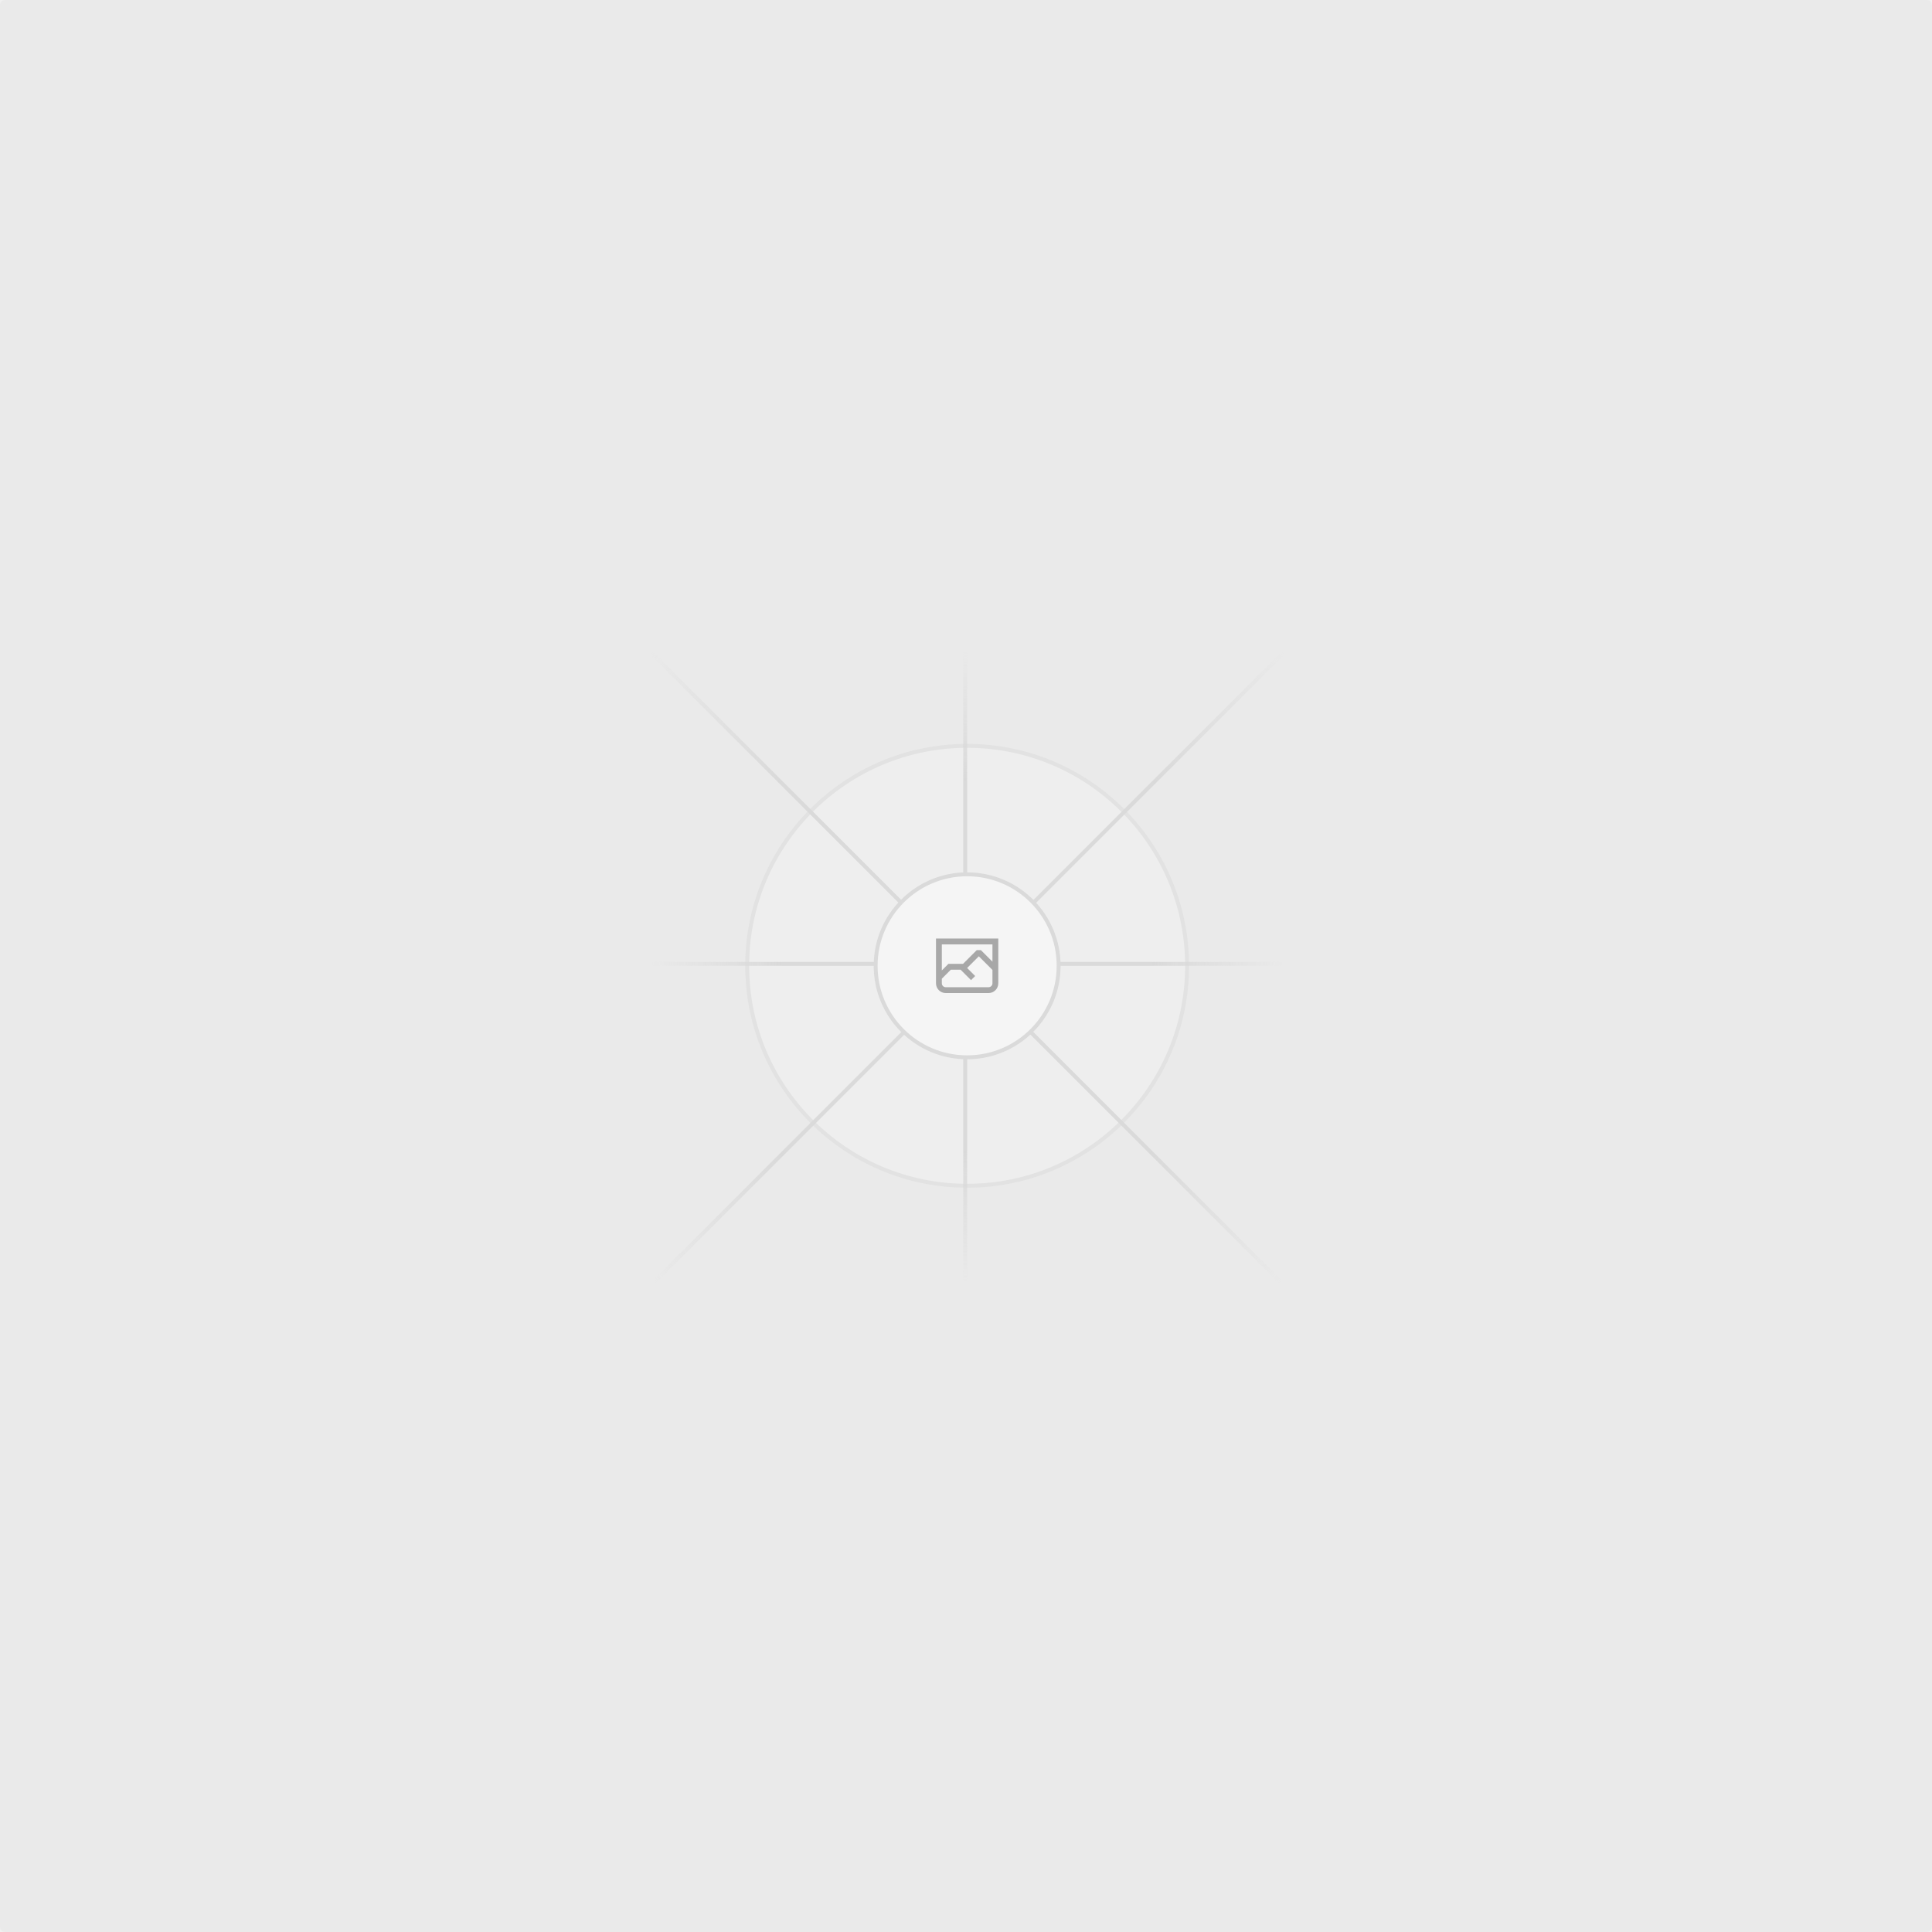
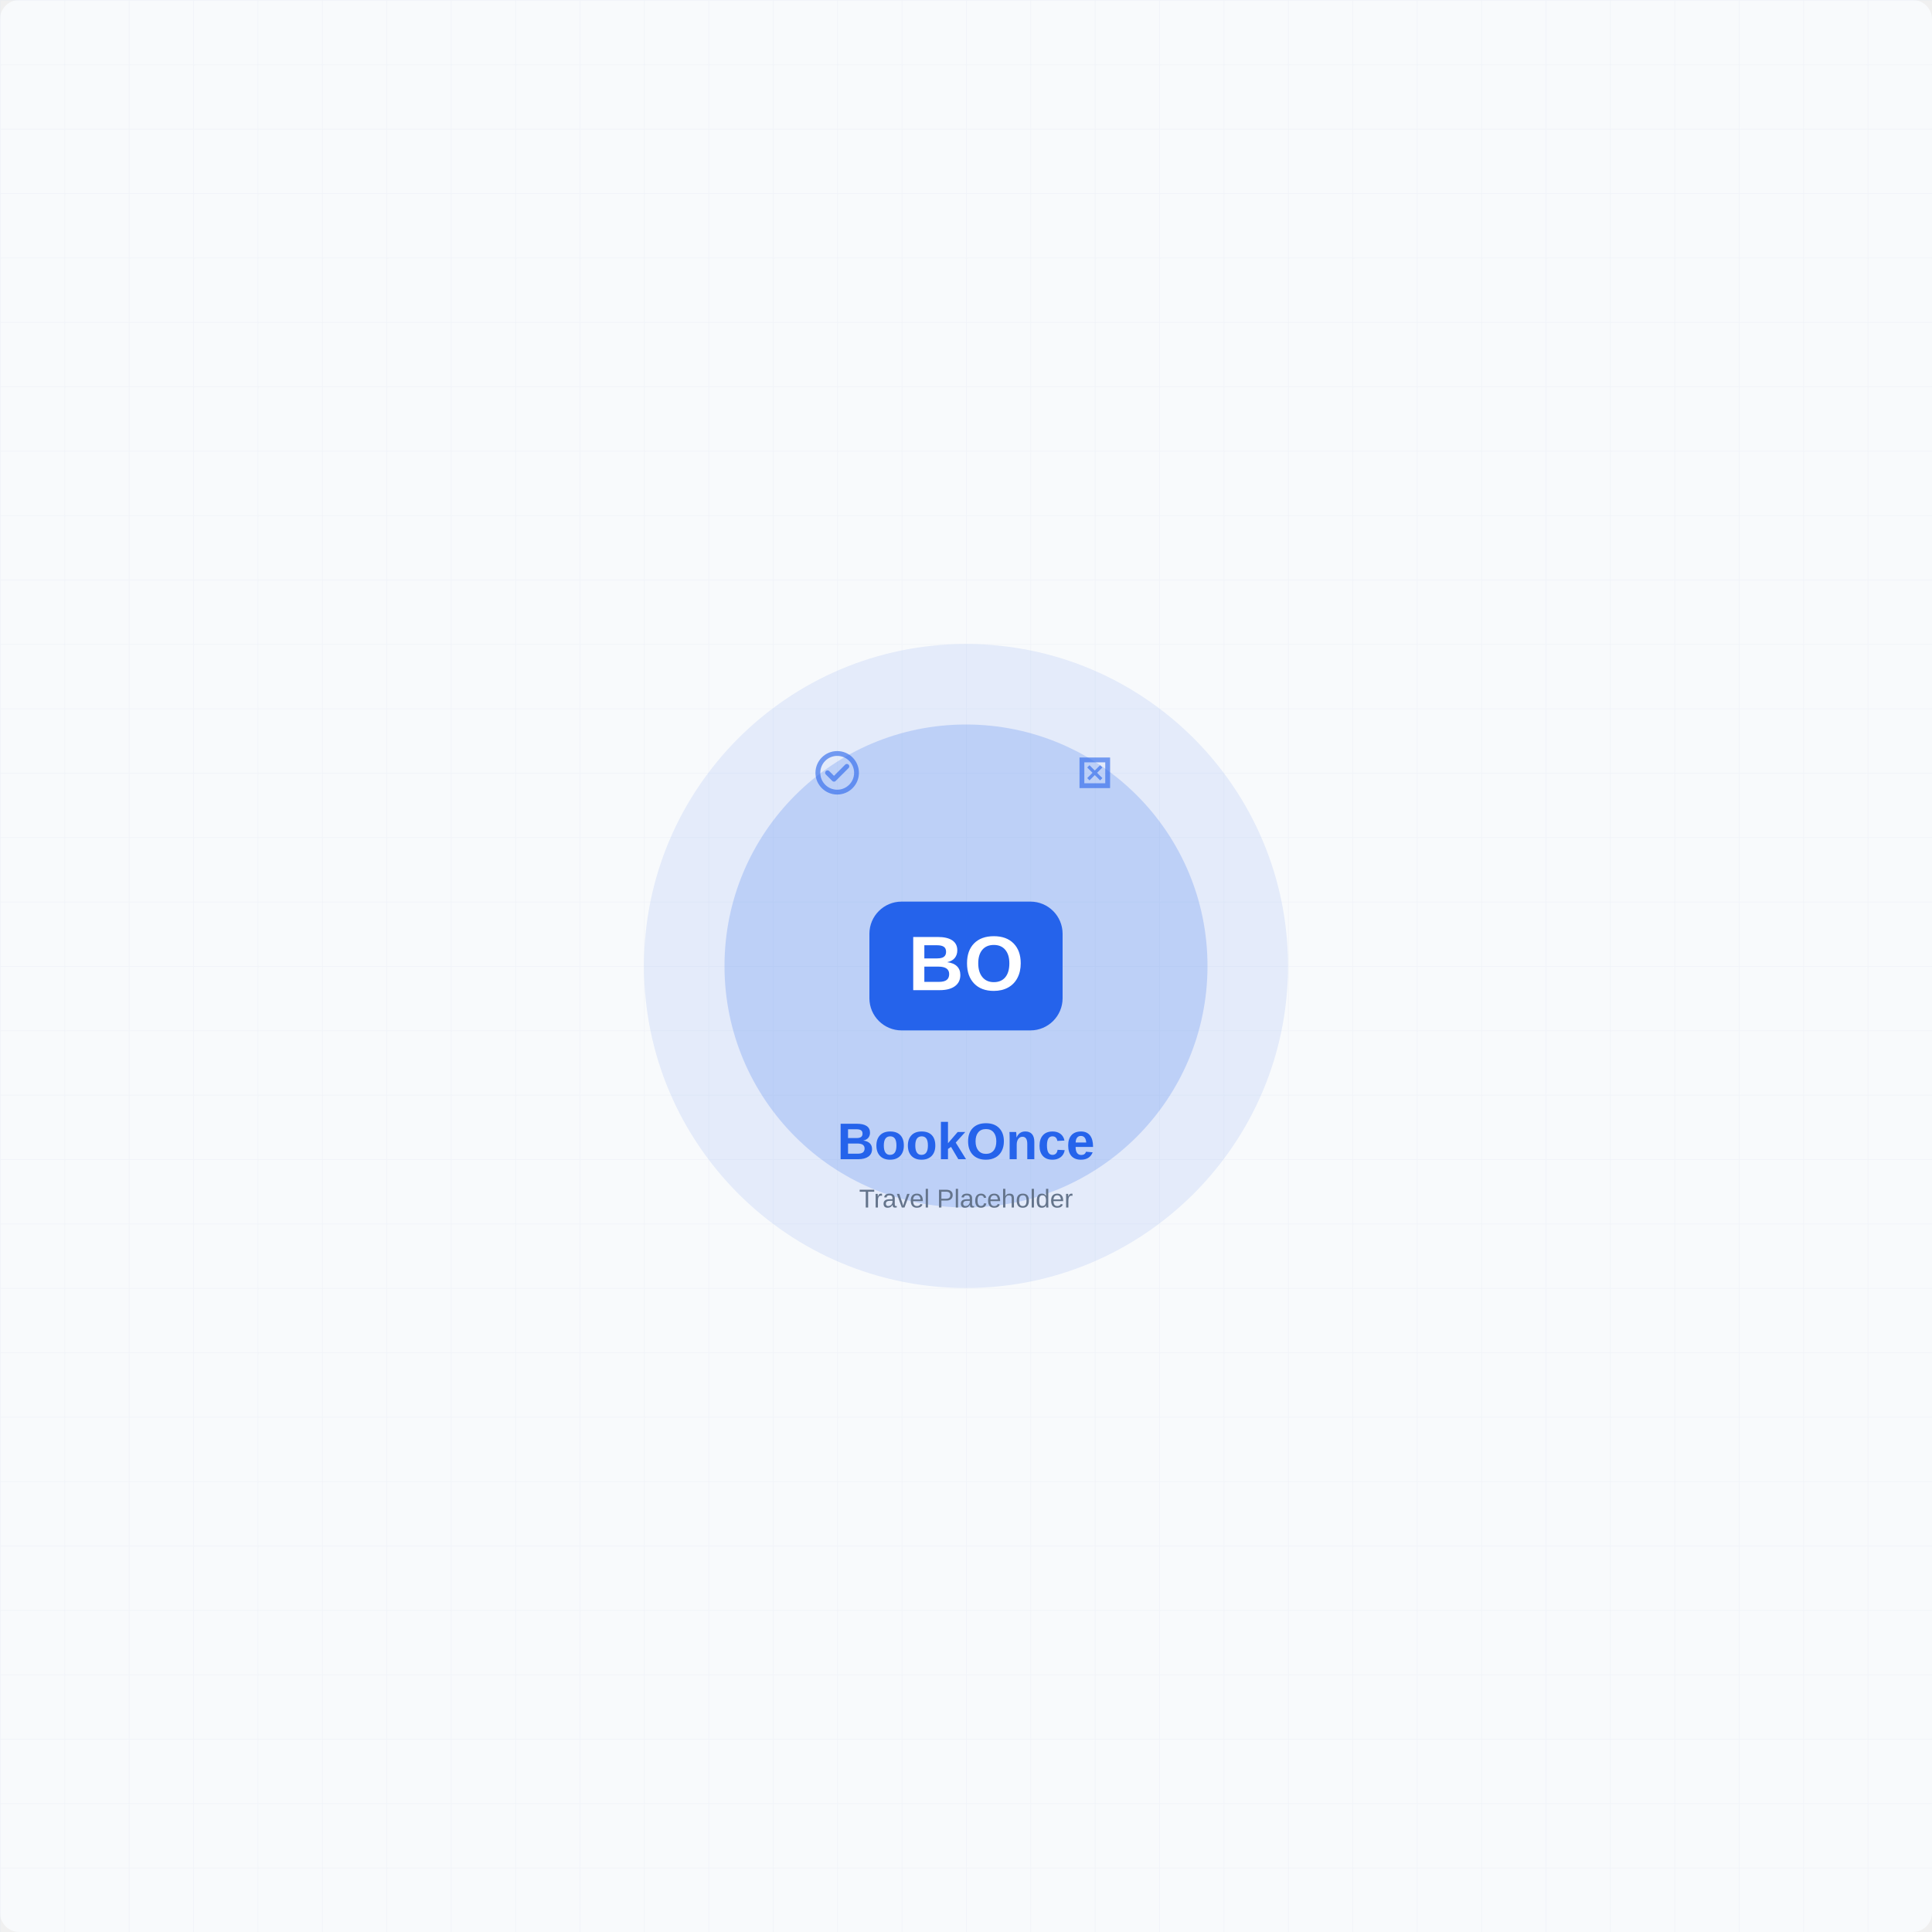
<svg xmlns="http://www.w3.org/2000/svg" width="1200" height="1200" fill="none">
-   <rect width="1200" height="1200" fill="#EAEAEA" rx="3" />
-   <g opacity=".5">
-     <g opacity=".5">
-       <path fill="#FAFAFA" d="M600.709 736.5c-75.454 0-136.621-61.167-136.621-136.62 0-75.454 61.167-136.621 136.621-136.621 75.453 0 136.62 61.167 136.62 136.621 0 75.453-61.167 136.62-136.62 136.62Z" />
-       <path stroke="#C9C9C9" stroke-width="2.418" d="M600.709 736.5c-75.454 0-136.621-61.167-136.621-136.62 0-75.454 61.167-136.621 136.621-136.621 75.453 0 136.62 61.167 136.62 136.621 0 75.453-61.167 136.62-136.62 136.62Z" />
+   <rect width="1200" height="1200" fill="#f8fafc" rx="12" />
+   <defs>
+     <pattern id="grid" width="40" height="40" patternUnits="userSpaceOnUse">
+       <path d="M 40 0 L 0 0 0 40" fill="none" stroke="#e2e8f0" stroke-width="1" opacity="0.3" />
+     </pattern>
+   </defs>
+   <rect width="1200" height="1200" fill="url(#grid)" />
+   <g transform="translate(600, 600)">
+     <circle cx="0" cy="0" r="200" fill="#2563eb" opacity="0.1" />
+     <circle cx="0" cy="0" r="150" fill="#2563eb" opacity="0.2" />
+     <rect x="-60" y="-40" width="120" height="80" rx="20" fill="#2563eb" />
+     <text x="0" y="15" font-family="Arial, sans-serif" font-size="48" font-weight="bold" fill="white" text-anchor="middle">BO</text>
+     <text x="0" y="120" font-family="Arial, sans-serif" font-size="32" font-weight="bold" fill="#2563eb" text-anchor="middle">BookOnce</text>
+     <text x="0" y="150" font-family="Arial, sans-serif" font-size="16" fill="#64748b" text-anchor="middle">Travel Placeholder</text>
+     <g transform="translate(-80, -120)" opacity="0.6">
+       <circle cx="0" cy="0" r="12" fill="none" stroke="#2563eb" stroke-width="3" />
+       <path d="M-6 0l4 4 8-8" stroke="#2563eb" stroke-width="3" fill="none" stroke-linecap="round" stroke-linejoin="round" />
    </g>
-     <path stroke="url(#a)" stroke-width="2.418" d="M0-1.209h553.581" transform="scale(1 -1) rotate(45 1163.11 91.165)" />
-     <path stroke="url(#b)" stroke-width="2.418" d="M404.846 598.671h391.726" />
-     <path stroke="url(#c)" stroke-width="2.418" d="M599.5 795.742V404.017" />
-     <path stroke="url(#d)" stroke-width="2.418" d="m795.717 796.597-391.441-391.44" />
-     <path fill="#fff" d="M600.709 656.704c-31.384 0-56.825-25.441-56.825-56.824 0-31.384 25.441-56.825 56.825-56.825 31.383 0 56.824 25.441 56.824 56.825 0 31.383-25.441 56.824-56.824 56.824Z" />
-     <g clip-path="url(#e)">
-       <path fill="#666" fill-rule="evenodd" d="M616.426 586.58h-31.434v16.176l3.553-3.554.531-.531h9.068l.074-.074 8.463-8.463h2.565l7.18 7.181V586.58Zm-15.715 14.654 3.698 3.699 1.283 1.282-2.565 2.565-1.282-1.283-5.2-5.199h-6.066l-5.514 5.514-.073.073v2.876a2.418 2.418 0 0 0 2.418 2.418h26.598a2.418 2.418 0 0 0 2.418-2.418v-8.317l-8.463-8.463-7.181 7.181-.071.072Zm-19.347 5.442v4.085a6.045 6.045 0 0 0 6.046 6.045h26.598a6.044 6.044 0 0 0 6.045-6.045v-7.108l1.356-1.355-1.282-1.283-.074-.073v-17.989h-38.689v23.43l-.146.146.146.147Z" clip-rule="evenodd" />
+     <g transform="translate(80, -120)" opacity="0.6">
+       <path d="M-8 -8h16v16h-16z" fill="none" stroke="#2563eb" stroke-width="3" rx="2" />
+       <path d="M-4 -4l8 8M4 -4l-8 8" stroke="#2563eb" stroke-width="2" />
    </g>
-     <path stroke="#C9C9C9" stroke-width="2.418" d="M600.709 656.704c-31.384 0-56.825-25.441-56.825-56.824 0-31.384 25.441-56.825 56.825-56.825 31.383 0 56.824 25.441 56.824 56.825 0 31.383-25.441 56.824-56.824 56.824Z" />
  </g>
-   <defs>
-     <linearGradient id="a" x1="554.061" x2="-.48" y1=".083" y2=".087" gradientUnits="userSpaceOnUse">
-       <stop stop-color="#C9C9C9" stop-opacity="0" />
-       <stop offset=".208" stop-color="#C9C9C9" />
-       <stop offset=".792" stop-color="#C9C9C9" />
-       <stop offset="1" stop-color="#C9C9C9" stop-opacity="0" />
-     </linearGradient>
-     <linearGradient id="b" x1="796.912" x2="404.507" y1="599.963" y2="599.965" gradientUnits="userSpaceOnUse">
-       <stop stop-color="#C9C9C9" stop-opacity="0" />
-       <stop offset=".208" stop-color="#C9C9C9" />
-       <stop offset=".792" stop-color="#C9C9C9" />
-       <stop offset="1" stop-color="#C9C9C9" stop-opacity="0" />
-     </linearGradient>
-     <linearGradient id="c" x1="600.792" x2="600.794" y1="403.677" y2="796.082" gradientUnits="userSpaceOnUse">
-       <stop stop-color="#C9C9C9" stop-opacity="0" />
-       <stop offset=".208" stop-color="#C9C9C9" />
-       <stop offset=".792" stop-color="#C9C9C9" />
-       <stop offset="1" stop-color="#C9C9C9" stop-opacity="0" />
-     </linearGradient>
-     <linearGradient id="d" x1="404.85" x2="796.972" y1="403.903" y2="796.02" gradientUnits="userSpaceOnUse">
-       <stop stop-color="#C9C9C9" stop-opacity="0" />
-       <stop offset=".208" stop-color="#C9C9C9" />
-       <stop offset=".792" stop-color="#C9C9C9" />
-       <stop offset="1" stop-color="#C9C9C9" stop-opacity="0" />
-     </linearGradient>
-     <clipPath id="e">
-       <path fill="#fff" d="M581.364 580.535h38.689v38.689h-38.689z" />
-     </clipPath>
-   </defs>
</svg>
